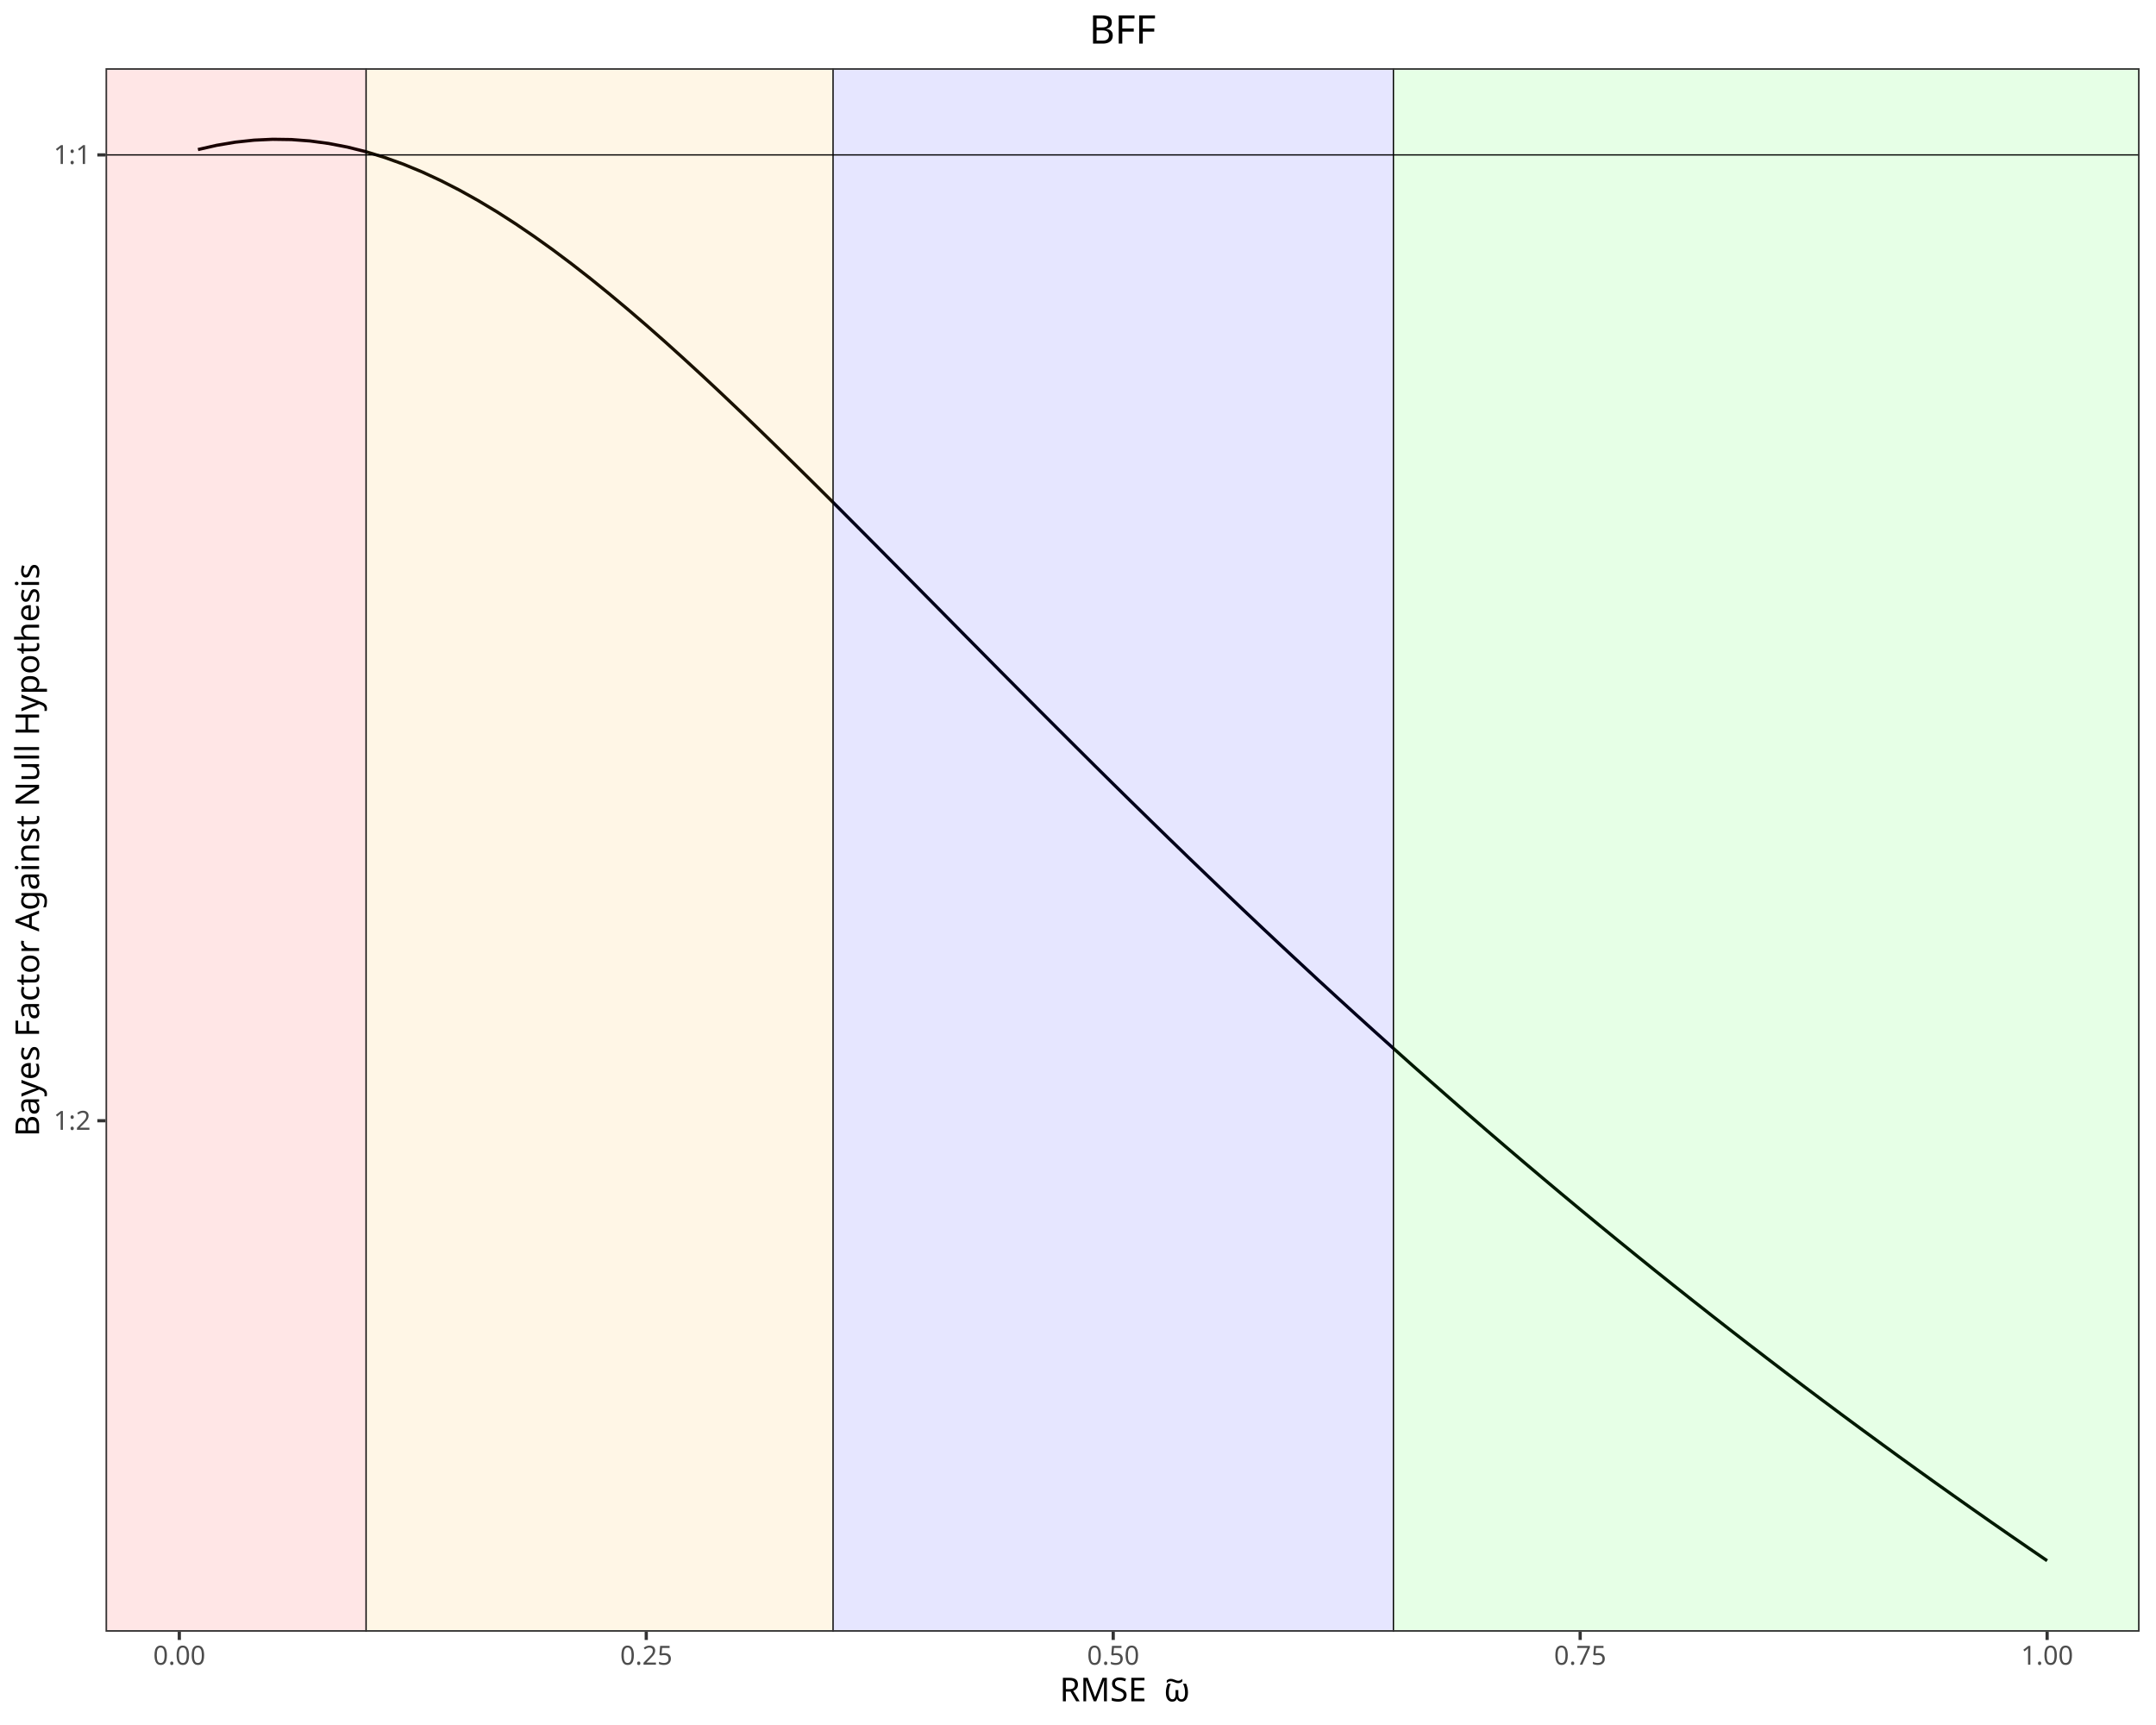
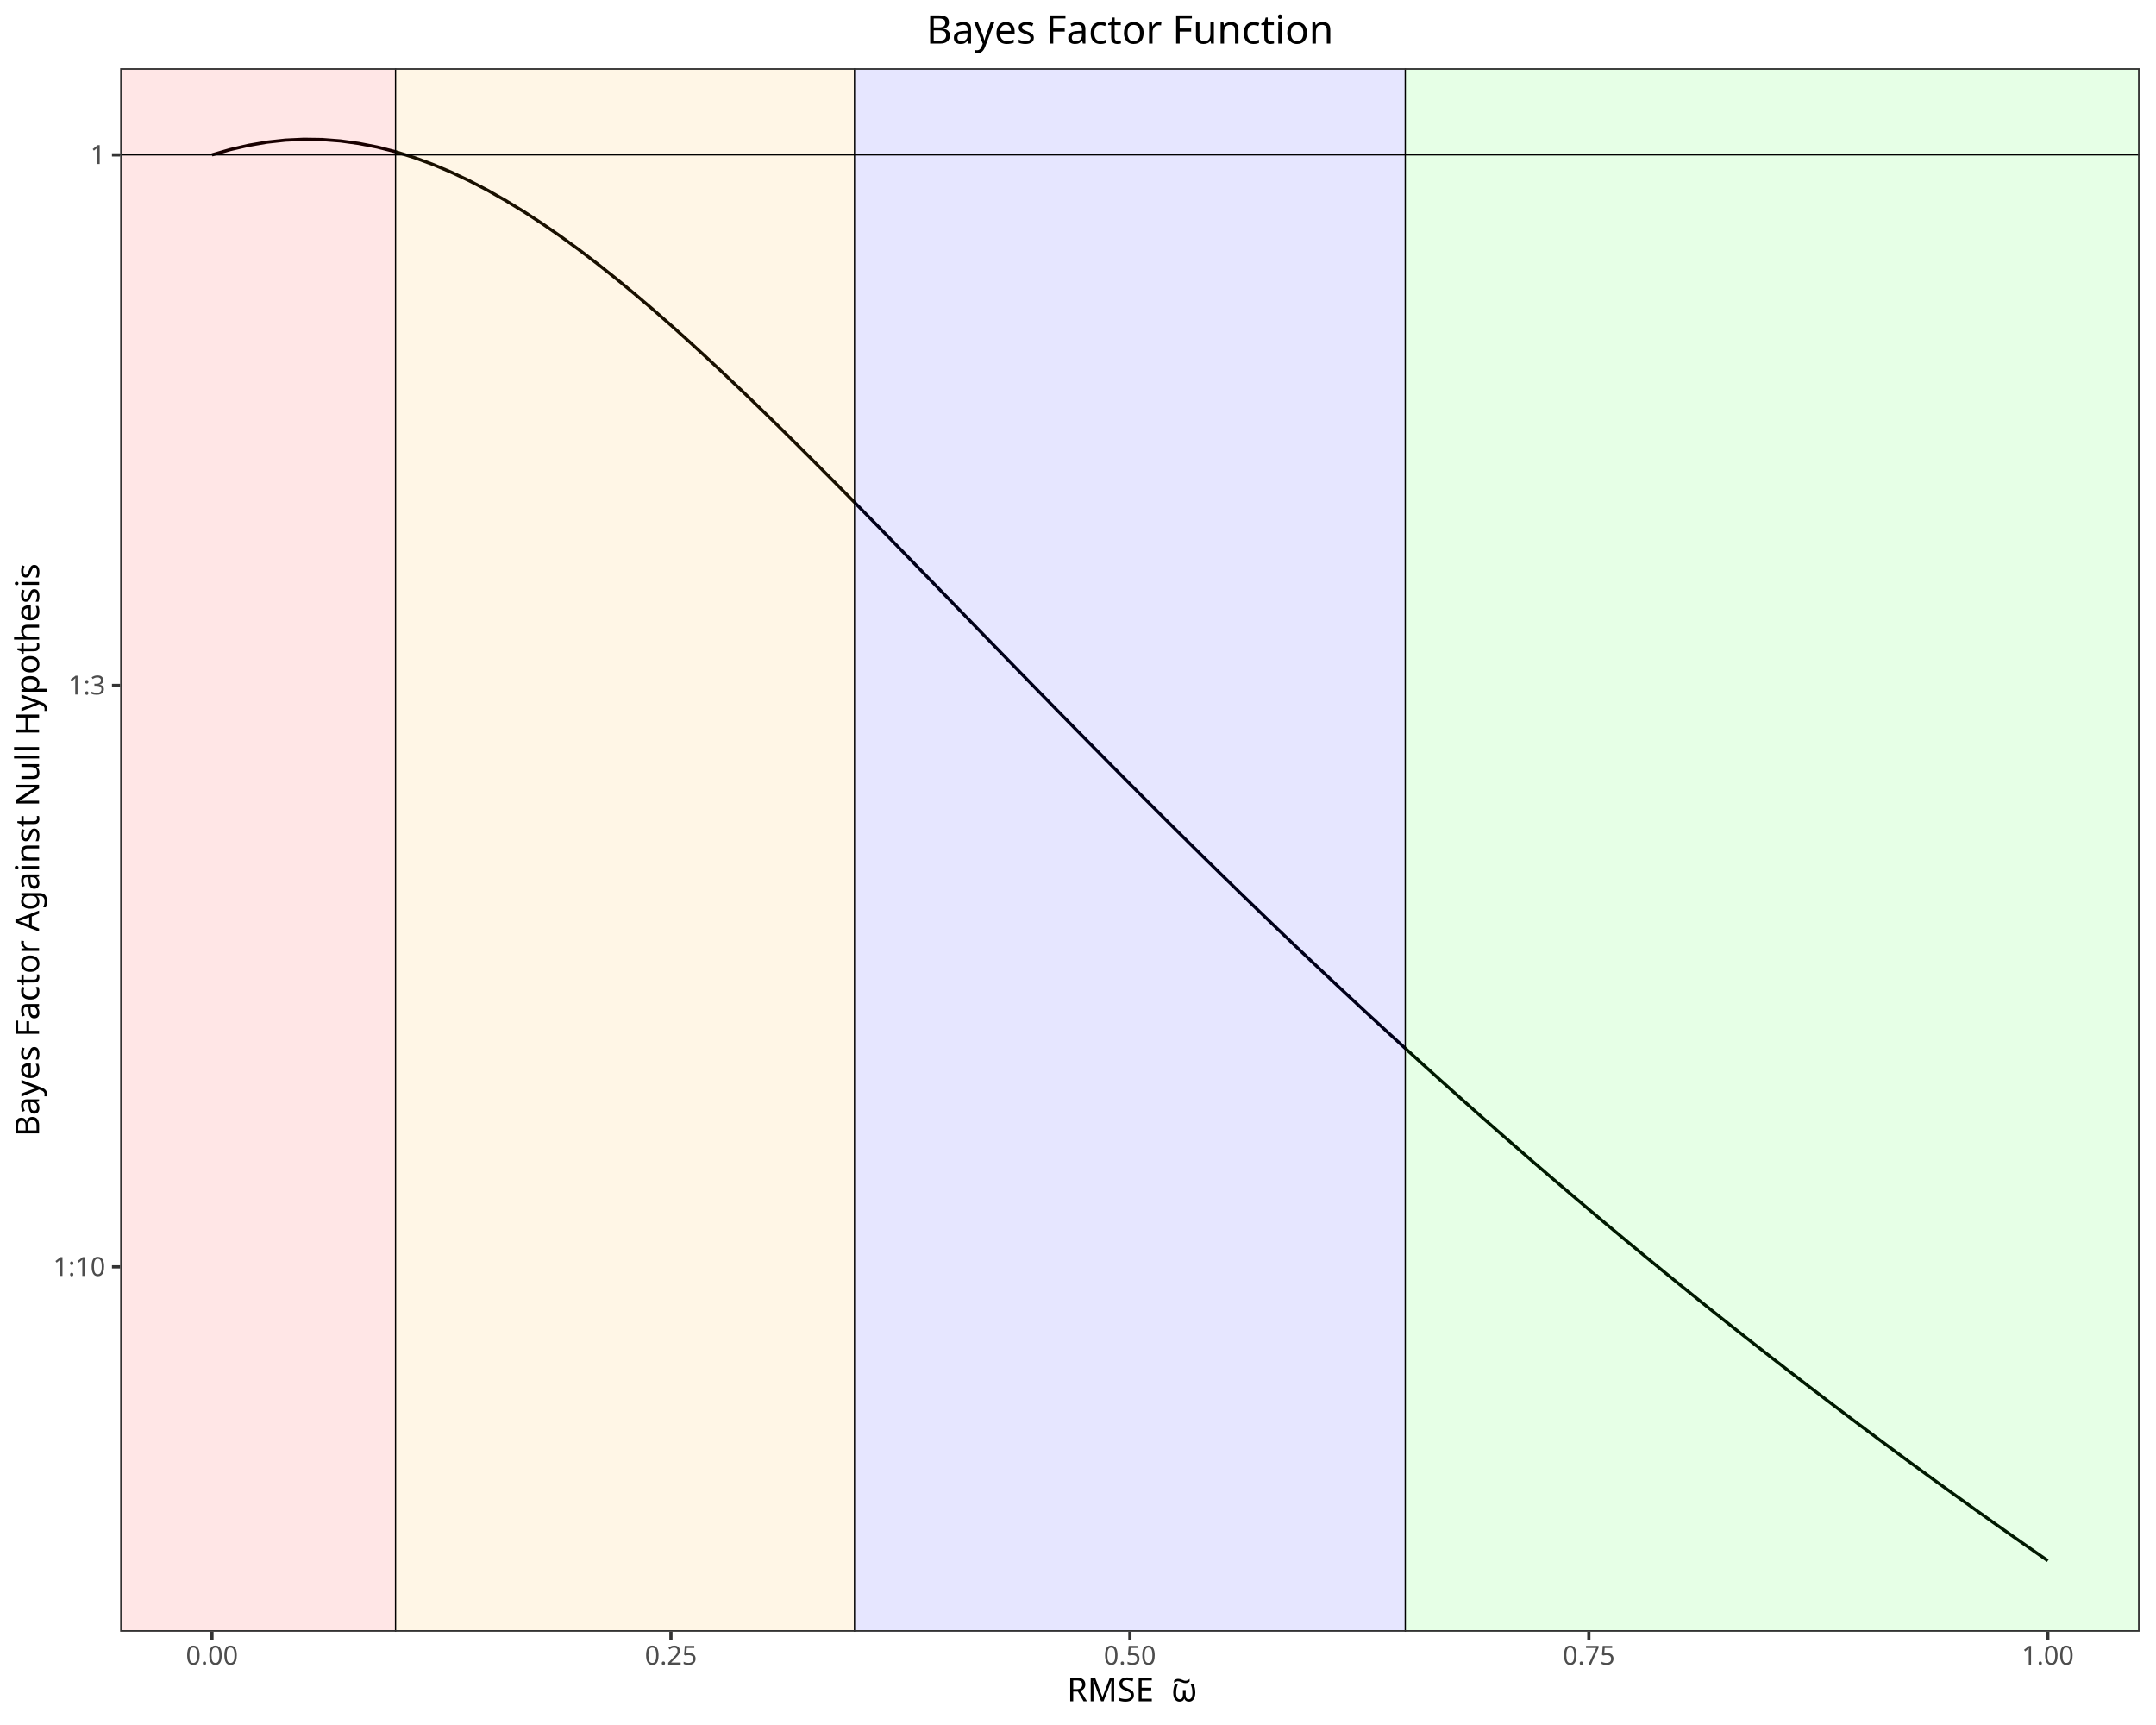
<svg xmlns="http://www.w3.org/2000/svg" class="svglite" data-engine-version="2.0" width="720.00pt" height="576.00pt" viewBox="0 0 720.00 576.00">
  <defs>
    <style type="text/css">
    .svglite line, .svglite polyline, .svglite polygon, .svglite path, .svglite rect, .svglite circle {
      fill: none;
      stroke: #000000;
      stroke-linecap: round;
      stroke-linejoin: round;
      stroke-miterlimit: 10.00;
    }
  </style>
  </defs>
  <rect width="100%" height="100%" style="stroke: none; fill: #FFFFFF;" />
  <defs>
    <clipPath id="cpMC4wMHw3MjAuMDB8MC4wMHw1NzYuMDA=">
      <rect x="0.00" y="0.00" width="720.00" height="576.00" />
    </clipPath>
  </defs>
  <g clip-path="url(#cpMC4wMHw3MjAuMDB8MC4wMHw1NzYuMDA=)">
    <rect x="0.00" y="0.00" width="720.00" height="576.00" style="stroke-width: 1.07; stroke: #FFFFFF; fill: #FFFFFF;" />
  </g>
  <defs>
-     <clipPath id="cpMzUuMjR8NzE0LjUyfDIyLjc4fDU0NC44Nw==">
-       <rect x="35.24" y="22.78" width="679.28" height="522.08" />
+     <clipPath id="cpNDAuMTN8NzE0LjUyfDIyLjc4fDU0NC44Nw==">
+       <rect x="40.13" y="22.78" width="674.39" height="522.08" />
    </clipPath>
  </defs>
-   <g clip-path="url(#cpMzUuMjR8NzE0LjUyfDIyLjc4fDU0NC44Nw==)">
-     <rect x="35.24" y="22.78" width="679.28" height="522.08" style="stroke-width: 1.07; stroke: none; fill: #FFFFFF;" />
-     <polyline points="66.11,49.94 72.35,48.52 78.59,47.47 84.83,46.80 91.07,46.51 97.30,46.60 103.54,47.07 109.78,47.91 116.02,49.11 122.25,50.67 128.49,52.59 134.73,54.83 140.97,57.41 147.20,60.30 153.44,63.49 159.68,66.97 165.92,70.71 172.16,74.72 178.39,78.96 184.63,83.42 190.87,88.10 197.11,92.97 203.34,98.02 209.58,103.23 215.82,108.59 222.06,114.09 228.29,119.71 234.53,125.44 240.77,131.27 247.01,137.19 253.24,143.18 259.48,149.25 265.72,155.37 271.96,161.53 278.20,167.74 284.43,173.99 290.67,180.26 296.91,186.55 303.15,192.85 309.38,199.16 315.62,205.47 321.86,211.79 328.10,218.09 334.33,224.39 340.57,230.67 346.81,236.94 353.05,243.18 359.29,249.40 365.52,255.60 371.76,261.77 378.00,267.91 384.24,274.02 390.47,280.09 396.71,286.14 402.95,292.14 409.19,298.11 415.42,304.04 421.66,309.94 427.90,315.79 434.14,321.60 440.37,327.38 446.61,333.11 452.85,338.80 459.09,344.45 465.33,350.06 471.56,355.63 477.80,361.15 484.04,366.63 490.28,372.08 496.51,377.47 502.75,382.83 508.99,388.15 515.23,393.42 521.46,398.65 527.70,403.84 533.94,408.99 540.18,414.10 546.42,419.17 552.65,424.20 558.89,429.19 565.13,434.14 571.37,439.05 577.60,443.92 583.84,448.75 590.08,453.54 596.32,458.30 602.55,463.02 608.79,467.70 615.03,472.35 621.27,476.96 627.51,481.53 633.74,486.07 639.98,490.57 646.22,495.04 652.46,499.47 658.69,503.87 664.93,508.24 671.17,512.57 677.41,516.87 683.64,521.14 " style="stroke-width: 1.07; stroke-linecap: butt;" />
-     <rect x="-563.89" y="22.78" width="686.14" height="522.08" style="stroke-width: 1.07; stroke: none; stroke-linecap: butt; stroke-linejoin: miter; fill: #FF0000; fill-opacity: 0.10;" />
-     <rect x="122.25" y="22.78" width="155.94" height="522.08" style="stroke-width: 1.07; stroke: none; stroke-linecap: butt; stroke-linejoin: miter; fill: #FFA500; fill-opacity: 0.10;" />
-     <rect x="278.20" y="22.78" width="187.13" height="522.08" style="stroke-width: 1.07; stroke: none; stroke-linecap: butt; stroke-linejoin: miter; fill: #0000FF; fill-opacity: 0.10;" />
-     <rect x="465.33" y="22.78" width="842.09" height="522.08" style="stroke-width: 1.07; stroke: none; stroke-linecap: butt; stroke-linejoin: miter; fill: #00FF00; fill-opacity: 0.10;" />
-     <line x1="-563.89" y1="544.87" x2="-563.89" y2="22.78" style="stroke-width: 0.43; stroke-linecap: butt;" />
-     <line x1="122.25" y1="544.87" x2="122.25" y2="22.78" style="stroke-width: 0.43; stroke-linecap: butt;" />
-     <line x1="278.20" y1="544.87" x2="278.20" y2="22.78" style="stroke-width: 0.43; stroke-linecap: butt;" />
-     <line x1="465.33" y1="544.87" x2="465.33" y2="22.78" style="stroke-width: 0.43; stroke-linecap: butt;" />
-     <line x1="1307.41" y1="544.87" x2="1307.41" y2="22.78" style="stroke-width: 0.43; stroke-linecap: butt;" />
-     <line x1="35.24" y1="51.72" x2="714.52" y2="51.72" style="stroke-width: 0.43; stroke-linecap: butt;" />
-     <rect x="35.24" y="22.78" width="679.28" height="522.08" style="stroke-width: 1.07; stroke: #333333;" />
+   <g clip-path="url(#cpNDAuMTN8NzE0LjUyfDIyLjc4fDU0NC44Nw==)">
+     <rect x="40.13" y="22.78" width="674.39" height="522.08" style="stroke-width: 1.07; stroke: none; fill: #FFFFFF;" />
+     <polyline points="70.79,51.72 76.92,49.94 83.05,48.52 89.18,47.47 95.31,46.80 101.44,46.51 107.57,46.60 113.70,47.07 119.83,47.91 125.96,49.11 132.09,50.67 138.23,52.59 144.36,54.83 150.49,57.41 156.62,60.30 162.75,63.49 168.88,66.97 175.01,70.71 181.14,74.72 187.27,78.96 193.40,83.42 199.53,88.10 205.66,92.97 211.80,98.02 217.93,103.23 224.06,108.59 230.19,114.09 236.32,119.71 242.45,125.44 248.58,131.27 254.71,137.19 260.84,143.18 266.97,149.25 273.10,155.37 279.23,161.53 285.36,167.74 291.50,173.99 297.63,180.26 303.76,186.55 309.89,192.85 316.02,199.16 322.15,205.47 328.28,211.79 334.41,218.09 340.54,224.39 346.67,230.67 352.80,236.94 358.93,243.18 365.07,249.40 371.20,255.60 377.33,261.77 383.46,267.91 389.59,274.02 395.72,280.09 401.85,286.14 407.98,292.14 414.11,298.11 420.24,304.04 426.37,309.94 432.50,315.79 438.63,321.60 444.77,327.38 450.90,333.11 457.03,338.80 463.16,344.45 469.29,350.06 475.42,355.63 481.55,361.15 487.68,366.63 493.81,372.08 499.94,377.47 506.07,382.83 512.20,388.15 518.34,393.42 524.47,398.65 530.60,403.84 536.73,408.99 542.86,414.10 548.99,419.17 555.12,424.20 561.25,429.19 567.38,434.14 573.51,439.05 579.64,443.92 585.77,448.75 591.90,453.54 598.04,458.30 604.17,463.02 610.30,467.70 616.43,472.35 622.56,476.96 628.69,481.53 634.82,486.07 640.95,490.57 647.08,495.04 653.21,499.47 659.34,503.87 665.47,508.24 671.60,512.57 677.74,516.87 683.87,521.14 " style="stroke-width: 1.07; stroke-linecap: butt;" />
+     <rect x="40.13" y="22.78" width="91.96" height="522.08" style="stroke-width: 1.07; stroke: none; stroke-linecap: butt; stroke-linejoin: miter; fill: #FF0000; fill-opacity: 0.10;" />
+     <rect x="132.09" y="22.78" width="153.27" height="522.08" style="stroke-width: 1.07; stroke: none; stroke-linecap: butt; stroke-linejoin: miter; fill: #FFA500; fill-opacity: 0.10;" />
+     <rect x="285.36" y="22.78" width="183.92" height="522.08" style="stroke-width: 1.07; stroke: none; stroke-linecap: butt; stroke-linejoin: miter; fill: #0000FF; fill-opacity: 0.10;" />
+     <rect x="469.29" y="22.78" width="245.23" height="522.08" style="stroke-width: 1.07; stroke: none; stroke-linecap: butt; stroke-linejoin: miter; fill: #00FF00; fill-opacity: 0.10;" />
+     <line x1="132.09" y1="544.87" x2="132.09" y2="22.78" style="stroke-width: 0.43; stroke-linecap: butt;" />
+     <line x1="285.36" y1="544.87" x2="285.36" y2="22.78" style="stroke-width: 0.43; stroke-linecap: butt;" />
+     <line x1="469.29" y1="544.87" x2="469.29" y2="22.78" style="stroke-width: 0.43; stroke-linecap: butt;" />
+     <line x1="40.13" y1="51.72" x2="714.52" y2="51.72" style="stroke-width: 0.43; stroke-linecap: butt;" />
+     <rect x="40.13" y="22.78" width="674.39" height="522.08" style="stroke-width: 1.07; stroke: #333333;" />
  </g>
  <g clip-path="url(#cpMC4wMHw3MjAuMDB8MC4wMHw1NzYuMDA=)">
-     <text x="30.31" y="54.75" text-anchor="end" style="font-size: 8.80px; fill: #4D4D4D; font-family: sans;" textLength="12.23px" lengthAdjust="spacingAndGlyphs">1:1</text>
-     <text x="30.31" y="377.26" text-anchor="end" style="font-size: 8.80px; fill: #4D4D4D; font-family: sans;" textLength="12.23px" lengthAdjust="spacingAndGlyphs">1:2</text>
-     <polyline points="32.50,51.72 35.24,51.72 " style="stroke-width: 1.07; stroke: #333333; stroke-linecap: butt;" />
-     <polyline points="32.50,374.23 35.24,374.23 " style="stroke-width: 1.07; stroke: #333333; stroke-linecap: butt;" />
-     <polyline points="59.88,547.61 59.88,544.87 " style="stroke-width: 1.07; stroke: #333333; stroke-linecap: butt;" />
-     <polyline points="215.82,547.61 215.82,544.87 " style="stroke-width: 1.07; stroke: #333333; stroke-linecap: butt;" />
-     <polyline points="371.76,547.61 371.76,544.87 " style="stroke-width: 1.07; stroke: #333333; stroke-linecap: butt;" />
-     <polyline points="527.70,547.61 527.70,544.87 " style="stroke-width: 1.07; stroke: #333333; stroke-linecap: butt;" />
-     <polyline points="683.64,547.61 683.64,544.87 " style="stroke-width: 1.07; stroke: #333333; stroke-linecap: butt;" />
-     <text x="59.88" y="555.86" text-anchor="middle" style="font-size: 8.80px; fill: #4D4D4D; font-family: sans;" textLength="17.13px" lengthAdjust="spacingAndGlyphs">0.00</text>
-     <text x="215.82" y="555.86" text-anchor="middle" style="font-size: 8.80px; fill: #4D4D4D; font-family: sans;" textLength="17.13px" lengthAdjust="spacingAndGlyphs">0.25</text>
-     <text x="371.76" y="555.86" text-anchor="middle" style="font-size: 8.80px; fill: #4D4D4D; font-family: sans;" textLength="17.13px" lengthAdjust="spacingAndGlyphs">0.50</text>
-     <text x="527.70" y="555.86" text-anchor="middle" style="font-size: 8.80px; fill: #4D4D4D; font-family: sans;" textLength="17.13px" lengthAdjust="spacingAndGlyphs">0.75</text>
-     <text x="683.64" y="555.86" text-anchor="middle" style="font-size: 8.80px; fill: #4D4D4D; font-family: sans;" textLength="17.13px" lengthAdjust="spacingAndGlyphs">1.00</text>
-     <text x="353.89" y="568.10" style="font-size: 11.00px; font-family: sans;" textLength="34.85px" lengthAdjust="spacingAndGlyphs">RMSE </text>
-     <text x="388.74" y="568.10" style="font-size: 11.00px; font-family: sans;" textLength="7.13px" lengthAdjust="spacingAndGlyphs">ω</text>
-     <text x="389.09" y="565.18" style="font-size: 11.00px; font-family: sans;" textLength="6.43px" lengthAdjust="spacingAndGlyphs">~</text>
+     <text x="35.20" y="426.05" text-anchor="end" style="font-size: 8.80px; fill: #4D4D4D; font-family: sans;" textLength="17.13px" lengthAdjust="spacingAndGlyphs">1:10</text>
+     <text x="35.20" y="231.91" text-anchor="end" style="font-size: 8.80px; fill: #4D4D4D; font-family: sans;" textLength="12.23px" lengthAdjust="spacingAndGlyphs">1:3</text>
+     <text x="35.20" y="54.75" text-anchor="end" style="font-size: 8.80px; fill: #4D4D4D; font-family: sans;" textLength="4.89px" lengthAdjust="spacingAndGlyphs">1</text>
+     <polyline points="37.39,423.02 40.13,423.02 " style="stroke-width: 1.07; stroke: #333333; stroke-linecap: butt;" />
+     <polyline points="37.39,228.88 40.13,228.88 " style="stroke-width: 1.07; stroke: #333333; stroke-linecap: butt;" />
+     <polyline points="37.39,51.72 40.13,51.72 " style="stroke-width: 1.07; stroke: #333333; stroke-linecap: butt;" />
+     <polyline points="70.79,547.61 70.79,544.87 " style="stroke-width: 1.07; stroke: #333333; stroke-linecap: butt;" />
+     <polyline points="224.06,547.61 224.06,544.87 " style="stroke-width: 1.07; stroke: #333333; stroke-linecap: butt;" />
+     <polyline points="377.33,547.61 377.33,544.87 " style="stroke-width: 1.07; stroke: #333333; stroke-linecap: butt;" />
+     <polyline points="530.60,547.61 530.60,544.87 " style="stroke-width: 1.07; stroke: #333333; stroke-linecap: butt;" />
+     <polyline points="683.87,547.61 683.87,544.87 " style="stroke-width: 1.07; stroke: #333333; stroke-linecap: butt;" />
+     <text x="70.79" y="555.86" text-anchor="middle" style="font-size: 8.80px; fill: #4D4D4D; font-family: sans;" textLength="17.13px" lengthAdjust="spacingAndGlyphs">0.00</text>
+     <text x="224.06" y="555.86" text-anchor="middle" style="font-size: 8.80px; fill: #4D4D4D; font-family: sans;" textLength="17.13px" lengthAdjust="spacingAndGlyphs">0.25</text>
+     <text x="377.33" y="555.86" text-anchor="middle" style="font-size: 8.80px; fill: #4D4D4D; font-family: sans;" textLength="17.13px" lengthAdjust="spacingAndGlyphs">0.50</text>
+     <text x="530.60" y="555.86" text-anchor="middle" style="font-size: 8.80px; fill: #4D4D4D; font-family: sans;" textLength="17.13px" lengthAdjust="spacingAndGlyphs">0.75</text>
+     <text x="683.87" y="555.86" text-anchor="middle" style="font-size: 8.80px; fill: #4D4D4D; font-family: sans;" textLength="17.13px" lengthAdjust="spacingAndGlyphs">1.00</text>
+     <text x="356.34" y="568.10" style="font-size: 11.00px; font-family: sans;" textLength="34.85px" lengthAdjust="spacingAndGlyphs">RMSE </text>
+     <text x="391.19" y="568.10" style="font-size: 11.00px; font-family: sans;" textLength="7.13px" lengthAdjust="spacingAndGlyphs">ω</text>
+     <text x="391.54" y="565.18" style="font-size: 11.00px; font-family: sans;" textLength="6.43px" lengthAdjust="spacingAndGlyphs">~</text>
    <text transform="translate(13.05,283.83) rotate(-90)" text-anchor="middle" style="font-size: 11.00px; font-family: sans;" textLength="184.06px" lengthAdjust="spacingAndGlyphs">Bayes Factor Against Null Hypothesis</text>
-     <text x="374.88" y="14.56" text-anchor="middle" style="font-size: 13.20px; font-family: sans;" textLength="24.93px" lengthAdjust="spacingAndGlyphs">BFF</text>
+     <text x="377.33" y="14.56" text-anchor="middle" style="font-size: 13.20px; font-family: sans;" textLength="132.08px" lengthAdjust="spacingAndGlyphs">Bayes Factor Function</text>
  </g>
</svg>
